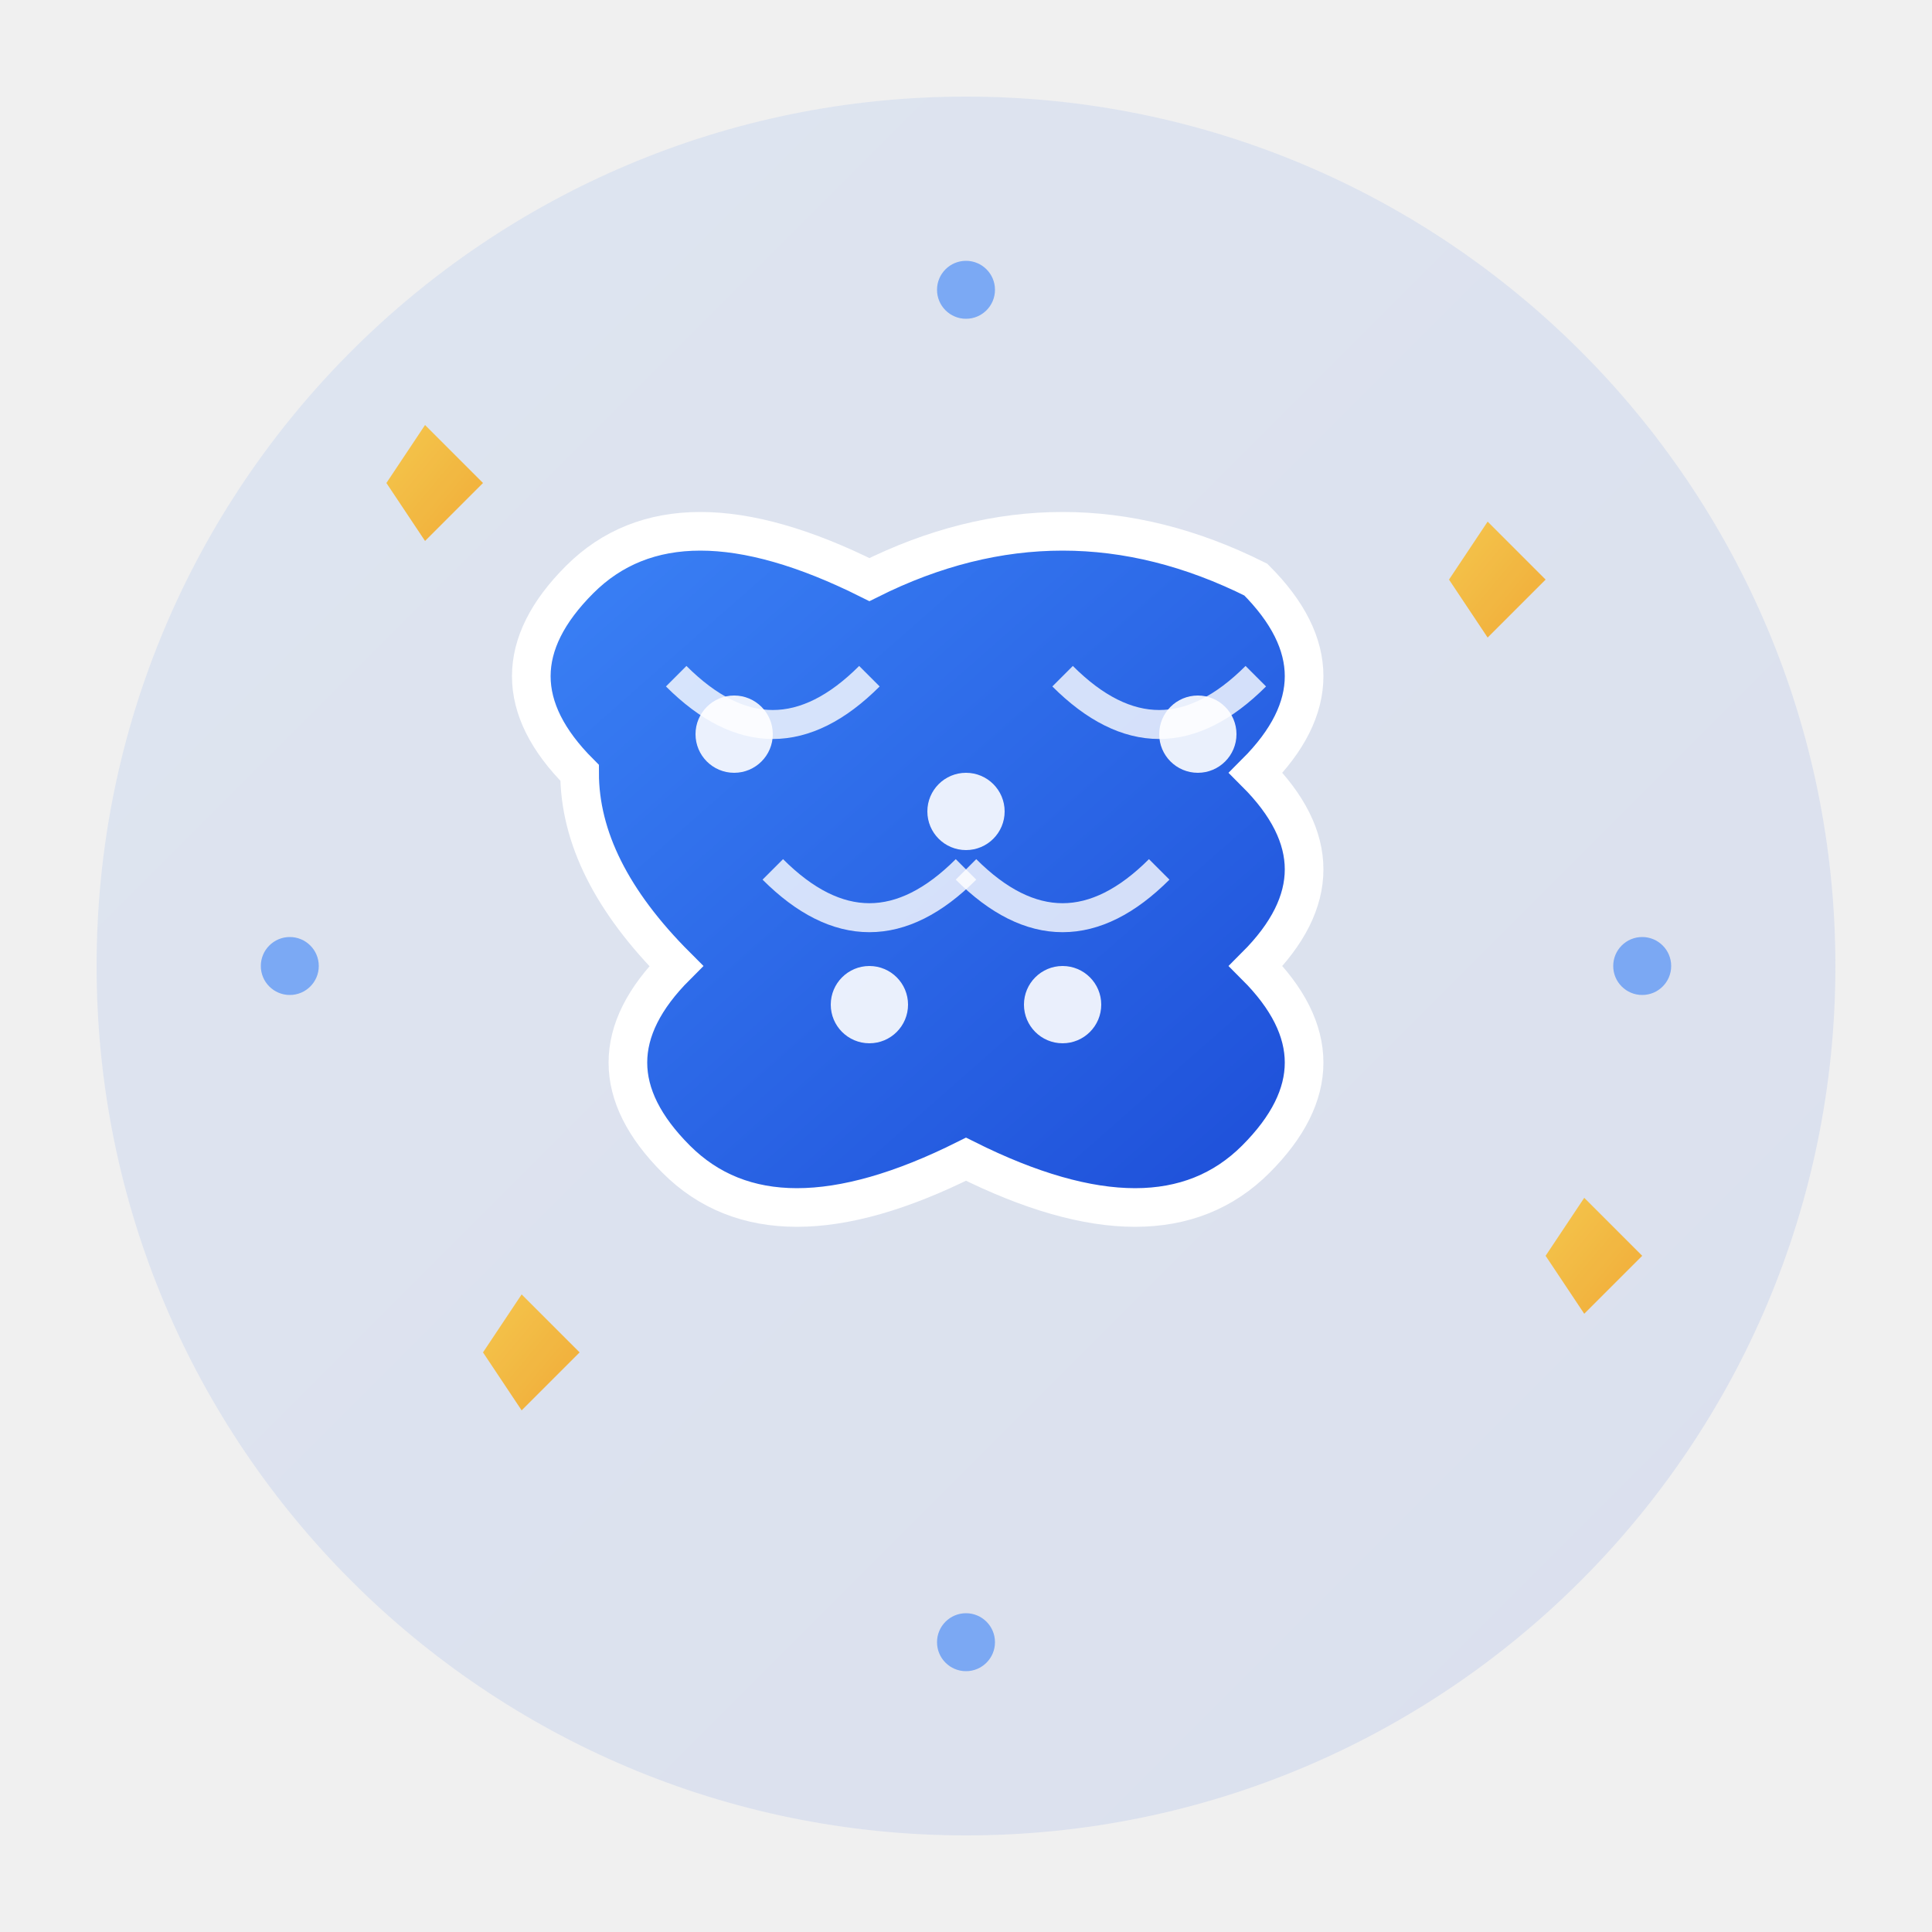
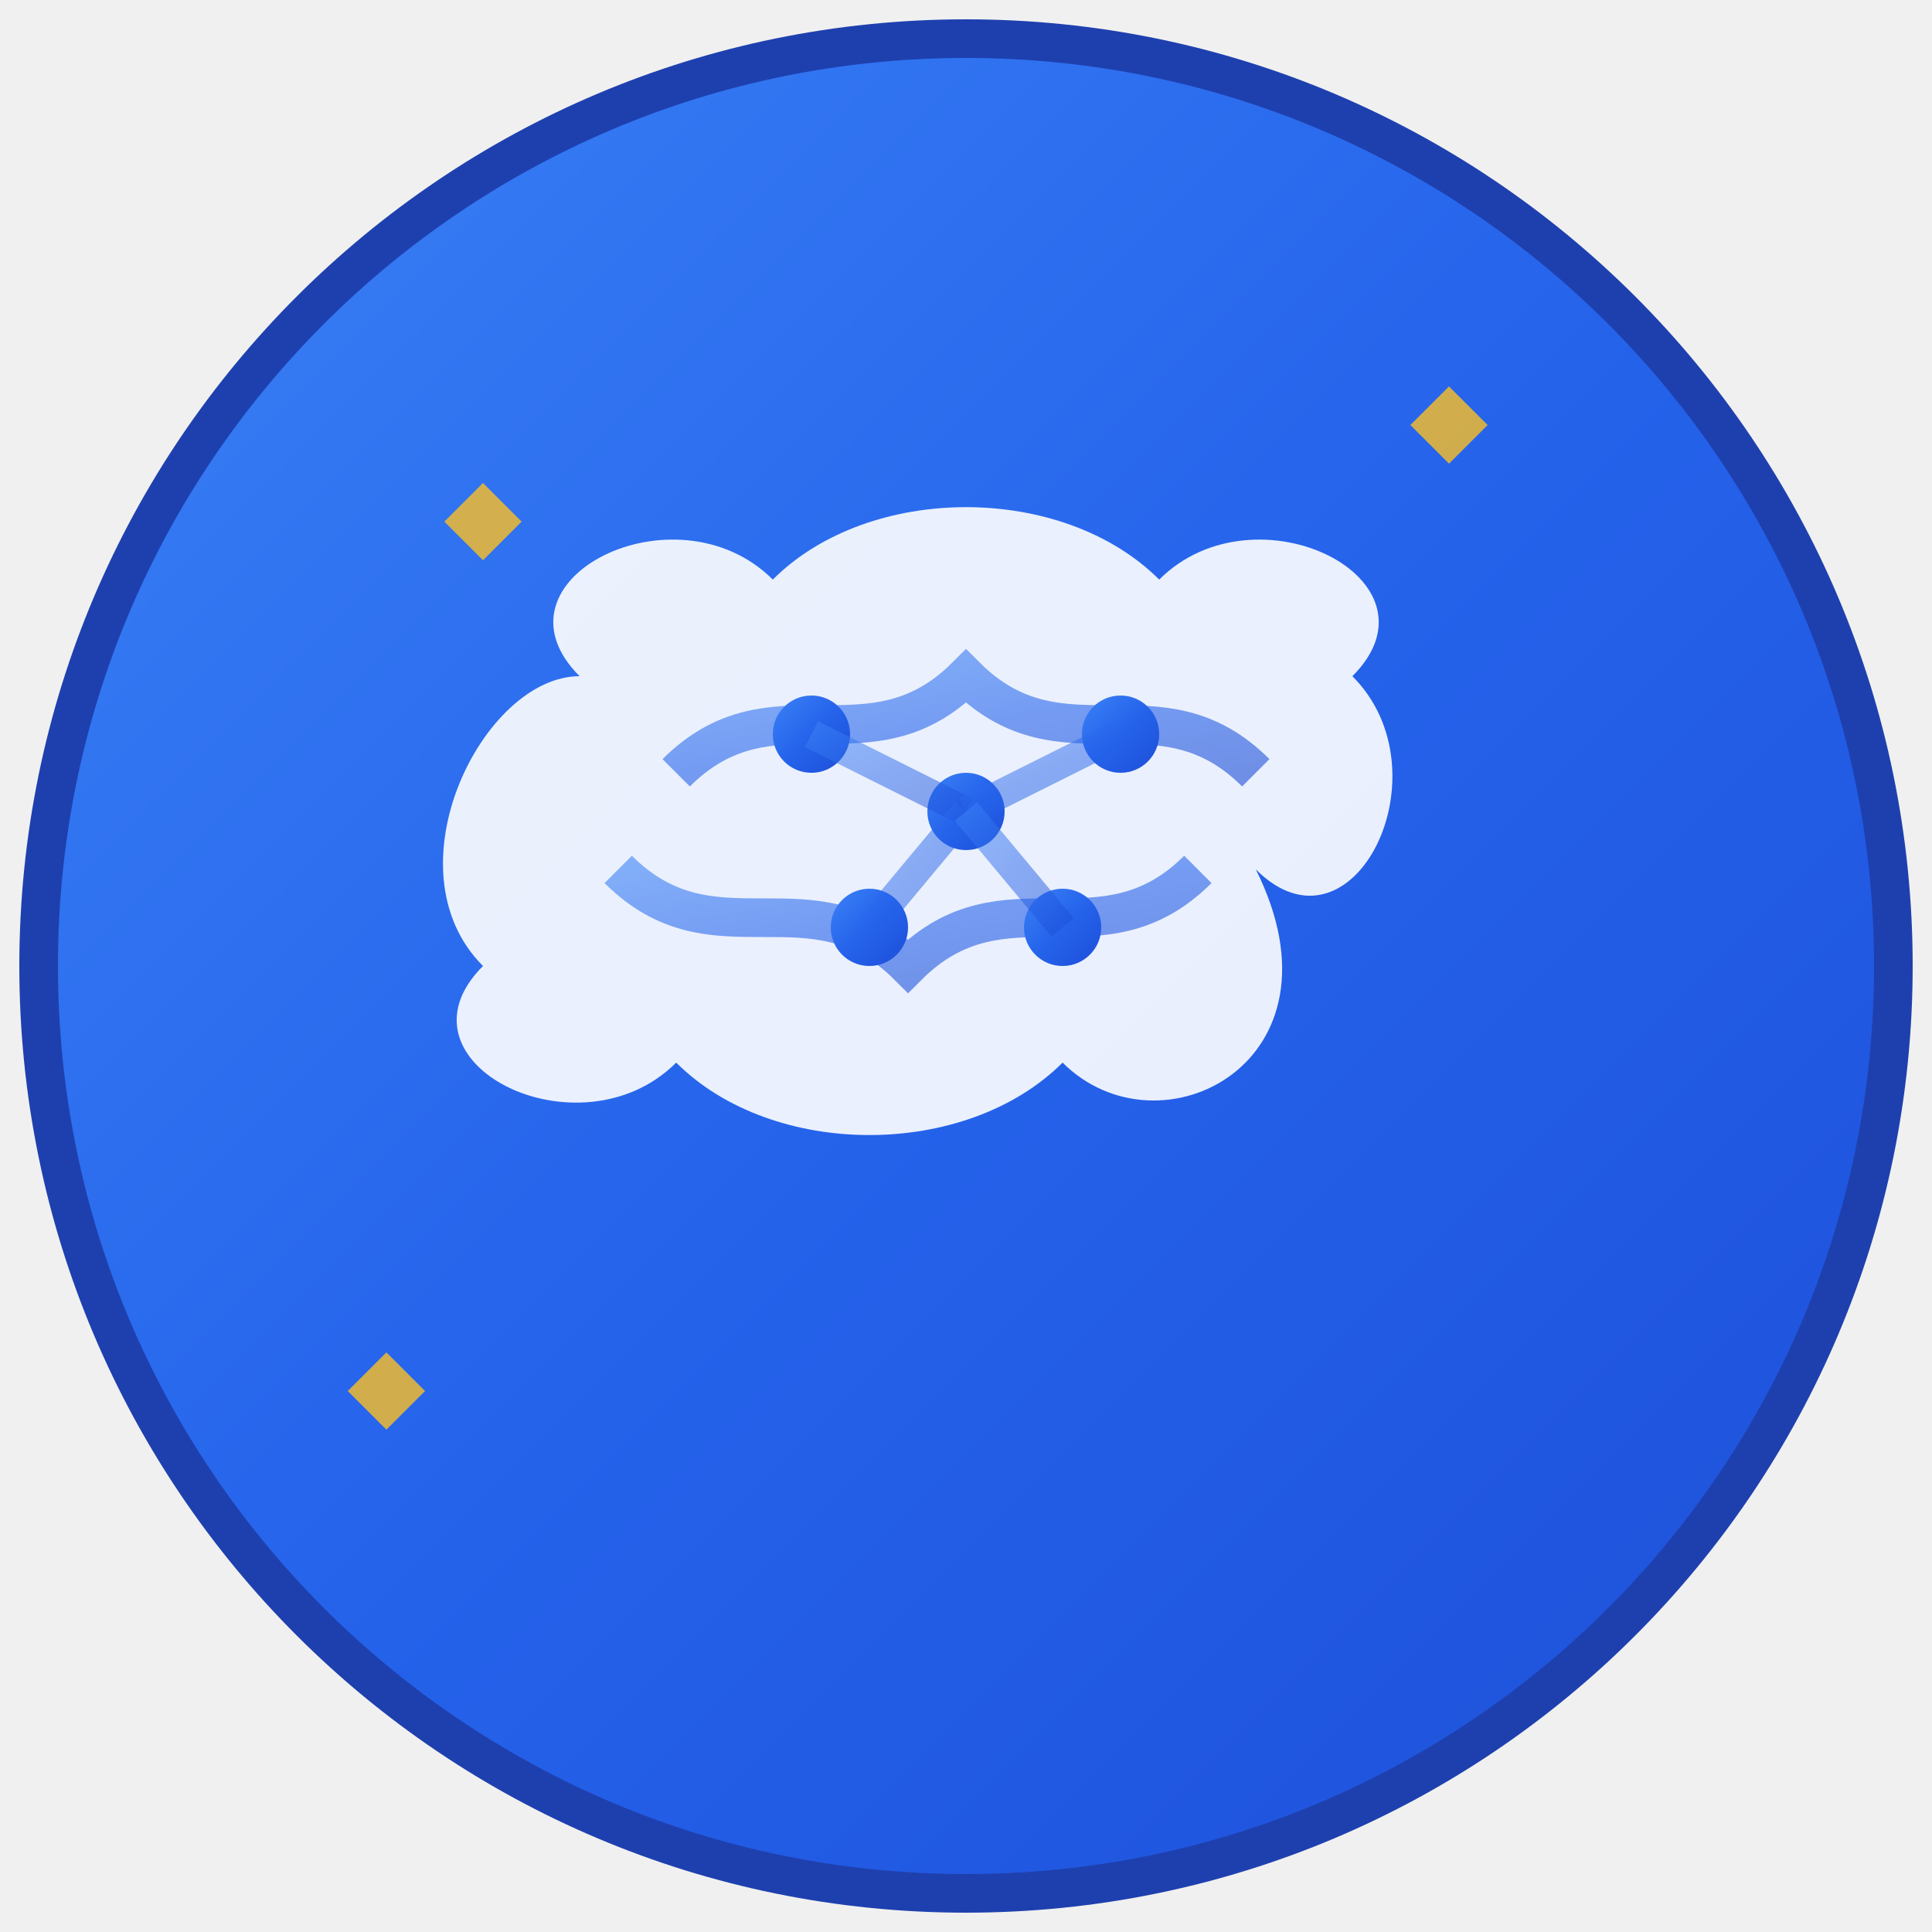
- <svg xmlns="http://www.w3.org/2000/svg" viewBox="0 0 100 100">
+ <svg xmlns="http://www.w3.org/2000/svg" viewBox="0 0 100 100" width="100" height="100">
  <defs>
    <linearGradient id="brainGradient" x1="0%" y1="0%" x2="100%" y2="100%">
-       <stop offset="0%" style="stop-color:#3b82f6;stop-opacity:1" />
-       <stop offset="100%" style="stop-color:#1d4ed8;stop-opacity:1" />
+       <stop offset="0%" style="stop-color:#3B82F6;stop-opacity:1" />
+       <stop offset="50%" style="stop-color:#2563EB;stop-opacity:1" />
+       <stop offset="100%" style="stop-color:#1D4ED8;stop-opacity:1" />
    </linearGradient>
-     <linearGradient id="sparkleGradient" x1="0%" y1="0%" x2="100%" y2="100%">
-       <stop offset="0%" style="stop-color:#fbbf24;stop-opacity:1" />
-       <stop offset="100%" style="stop-color:#f59e0b;stop-opacity:1" />
+     <linearGradient id="highlightGradient" x1="0%" y1="0%" x2="100%" y2="100%">
+       <stop offset="0%" style="stop-color:#60A5FA;stop-opacity:0.8" />
+       <stop offset="100%" style="stop-color:#3B82F6;stop-opacity:0.3" />
    </linearGradient>
  </defs>
-   <circle cx="50" cy="50" r="45" fill="url(#brainGradient)" opacity="0.1" />
-   <path d="M30 40 Q25 35 30 30 Q35 25 45 30 Q55 25 65 30 Q70 35 65 40 Q70 45 65 50 Q70 55 65 60 Q60 65 50 60 Q40 65 35 60 Q30 55 35 50 Q30 45 30 40 Z" fill="url(#brainGradient)" stroke="white" stroke-width="2" />
-   <path d="M35 35 Q40 40 45 35" fill="none" stroke="white" stroke-width="1.5" opacity="0.8" />
-   <path d="M55 35 Q60 40 65 35" fill="none" stroke="white" stroke-width="1.5" opacity="0.8" />
-   <path d="M40 45 Q45 50 50 45" fill="none" stroke="white" stroke-width="1.5" opacity="0.8" />
-   <path d="M50 45 Q55 50 60 45" fill="none" stroke="white" stroke-width="1.5" opacity="0.8" />
-   <circle cx="38" cy="38" r="2" fill="white" opacity="0.9" />
-   <circle cx="50" cy="42" r="2" fill="white" opacity="0.9" />
-   <circle cx="62" cy="38" r="2" fill="white" opacity="0.9" />
-   <circle cx="45" cy="52" r="2" fill="white" opacity="0.9" />
-   <circle cx="55" cy="52" r="2" fill="white" opacity="0.9" />
-   <g fill="url(#sparkleGradient)">
-     <path d="M20 25 L22 28 L25 25 L22 22 Z" opacity="0.8" />
-     <path d="M75 30 L77 33 L80 30 L77 27 Z" opacity="0.8" />
-     <path d="M25 70 L27 73 L30 70 L27 67 Z" opacity="0.8" />
-     <path d="M80 65 L82 68 L85 65 L82 62 Z" opacity="0.8" />
-   </g>
-   <g>
-     <circle cx="50" cy="15" r="1.5" fill="#3b82f6" opacity="0.6">
-       <animateTransform attributeName="transform" type="rotate" values="0 50 50;360 50 50" dur="8s" repeatCount="indefinite" />
-     </circle>
-     <circle cx="85" cy="50" r="1.5" fill="#3b82f6" opacity="0.6">
-       <animateTransform attributeName="transform" type="rotate" values="90 50 50;450 50 50" dur="8s" repeatCount="indefinite" />
-     </circle>
-     <circle cx="50" cy="85" r="1.5" fill="#3b82f6" opacity="0.6">
-       <animateTransform attributeName="transform" type="rotate" values="180 50 50;540 50 50" dur="8s" repeatCount="indefinite" />
-     </circle>
-     <circle cx="15" cy="50" r="1.5" fill="#3b82f6" opacity="0.6">
-       <animateTransform attributeName="transform" type="rotate" values="270 50 50;630 50 50" dur="8s" repeatCount="indefinite" />
-     </circle>
-   </g>
+   <circle cx="50" cy="50" r="48" fill="url(#brainGradient)" stroke="#1E40AF" stroke-width="2" />
+   <path d="M30 35 C25 30, 35 25, 40 30 C45 25, 55 25, 60 30 C65 25, 75 30, 70 35 C75 40, 70 50, 65 45 C70 55, 60 60, 55 55 C50 60, 40 60, 35 55 C30 60, 20 55, 25 50 C20 45, 25 35, 30 35 Z" fill="white" opacity="0.9" />
+   <path d="M35 40 C40 35, 45 40, 50 35 C55 40, 60 35, 65 40" stroke="url(#brainGradient)" stroke-width="2" fill="none" opacity="0.6" />
+   <path d="M32 45 C37 50, 42 45, 47 50 C52 45, 57 50, 62 45" stroke="url(#brainGradient)" stroke-width="2" fill="none" opacity="0.6" />
+   <circle cx="42" cy="38" r="2" fill="url(#brainGradient)" />
+   <circle cx="50" cy="42" r="2" fill="url(#brainGradient)" />
+   <circle cx="58" cy="38" r="2" fill="url(#brainGradient)" />
+   <circle cx="45" cy="48" r="2" fill="url(#brainGradient)" />
+   <circle cx="55" cy="48" r="2" fill="url(#brainGradient)" />
+   <line x1="42" y1="38" x2="50" y2="42" stroke="url(#brainGradient)" stroke-width="1.5" opacity="0.5" />
+   <line x1="50" y1="42" x2="58" y2="38" stroke="url(#brainGradient)" stroke-width="1.5" opacity="0.5" />
+   <line x1="50" y1="42" x2="45" y2="48" stroke="url(#brainGradient)" stroke-width="1.5" opacity="0.5" />
+   <line x1="50" y1="42" x2="55" y2="48" stroke="url(#brainGradient)" stroke-width="1.5" opacity="0.5" />
+   <path d="M25 25 L27 27 L25 29 L23 27 Z" fill="#FBBF24" opacity="0.8">
+     <animateTransform attributeName="transform" type="rotate" values="0 25 27;360 25 27" dur="3s" repeatCount="indefinite" />
+   </path>
+   <path d="M75 20 L77 22 L75 24 L73 22 Z" fill="#FBBF24" opacity="0.8">
+     <animateTransform attributeName="transform" type="rotate" values="0 75 22;-360 75 22" dur="4s" repeatCount="indefinite" />
+   </path>
+   <path d="M20 70 L22 72 L20 74 L18 72 Z" fill="#FBBF24" opacity="0.8">
+     <animateTransform attributeName="transform" type="rotate" values="0 20 72;360 20 72" dur="2.5s" repeatCount="indefinite" />
+   </path>
</svg>
